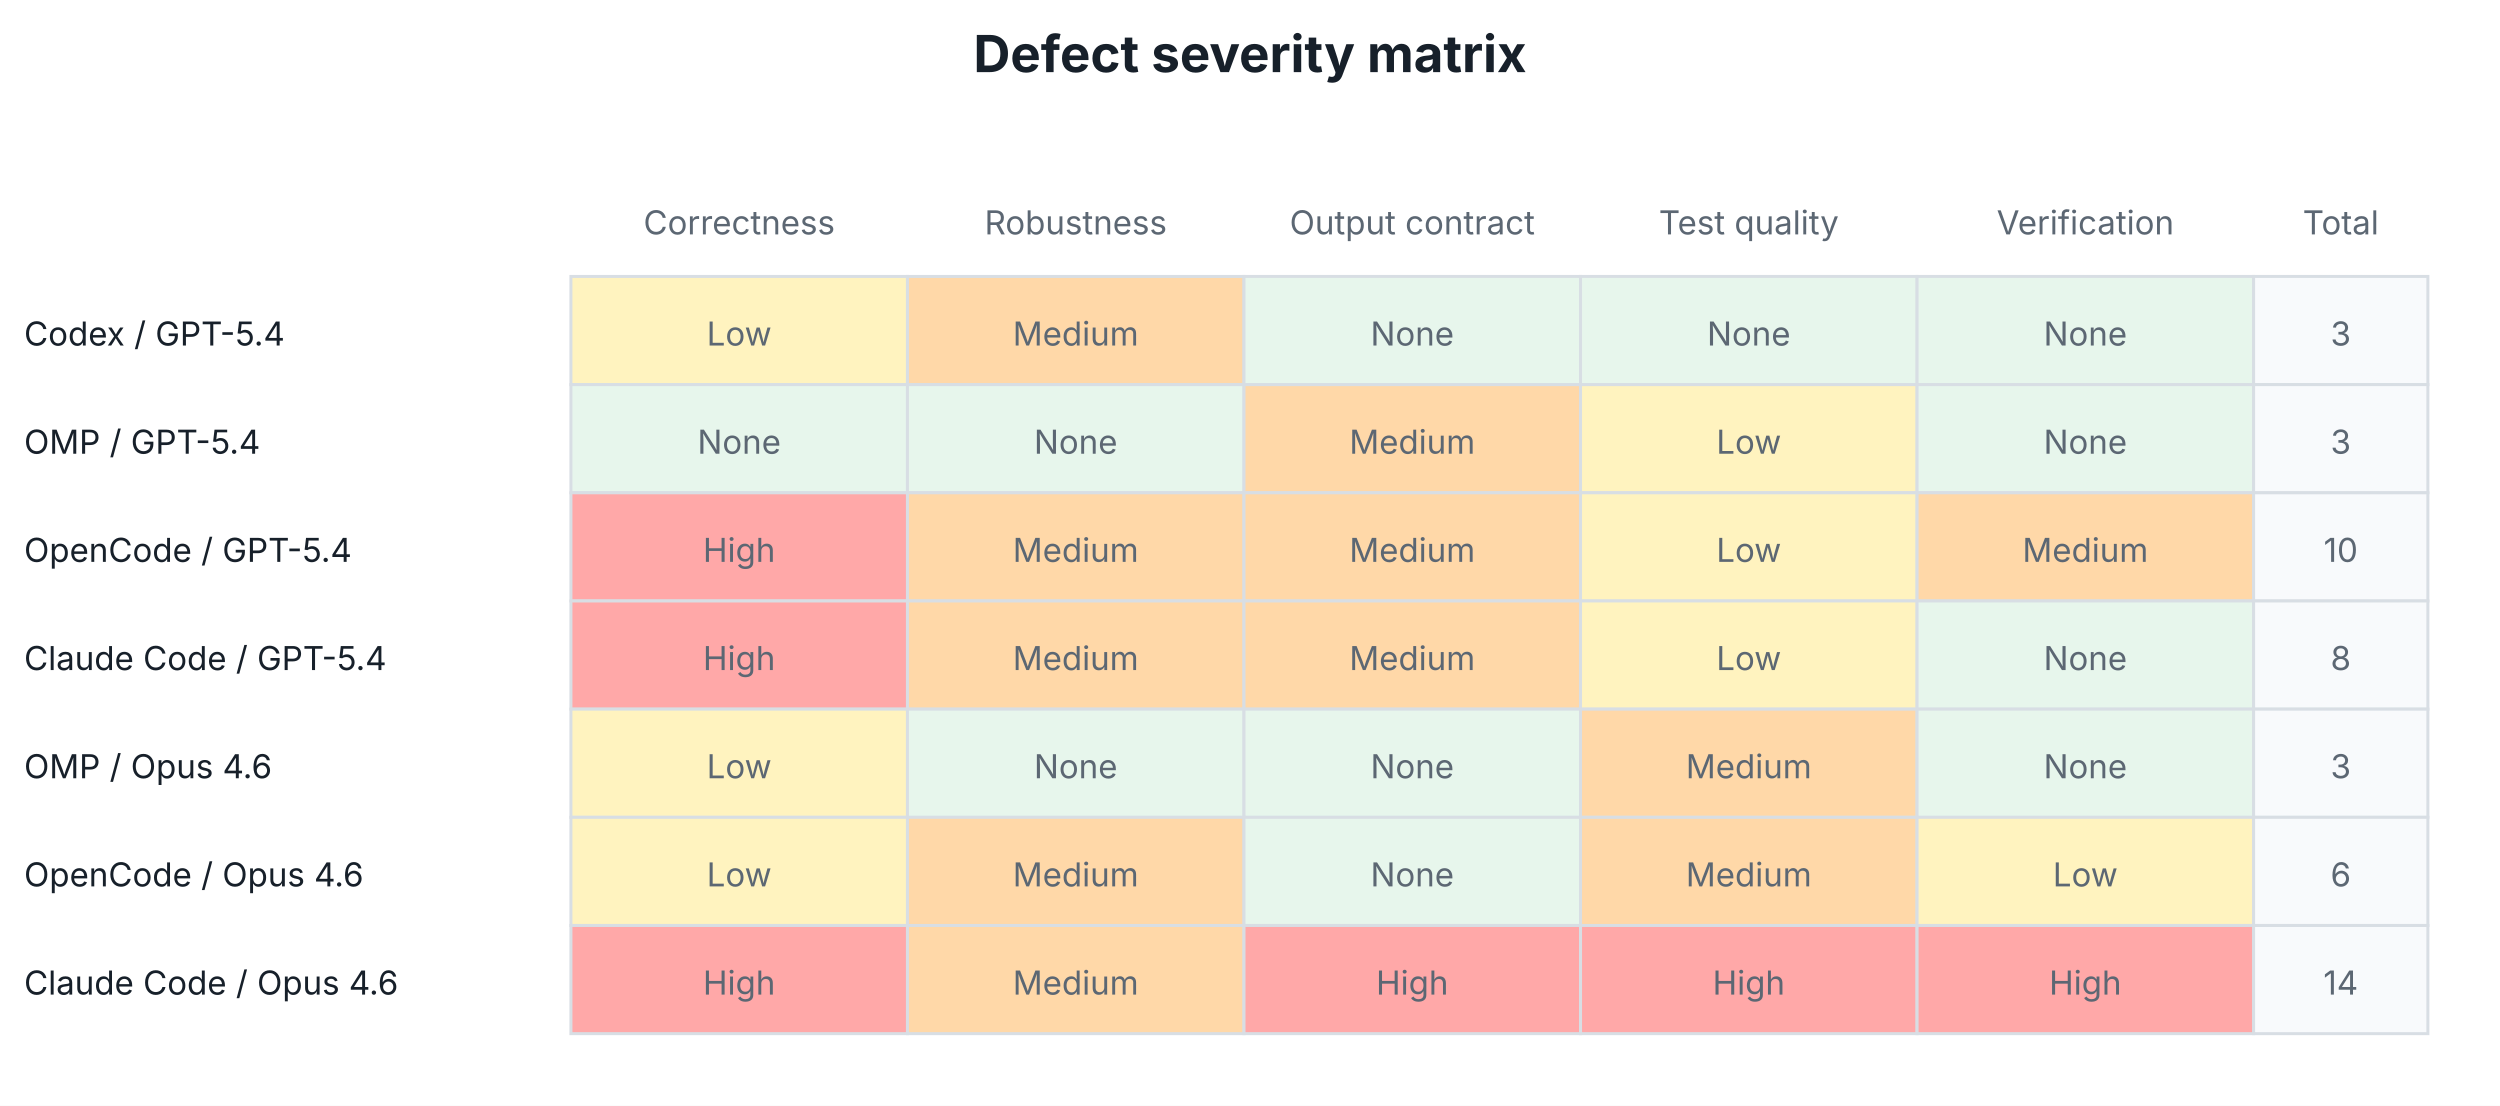
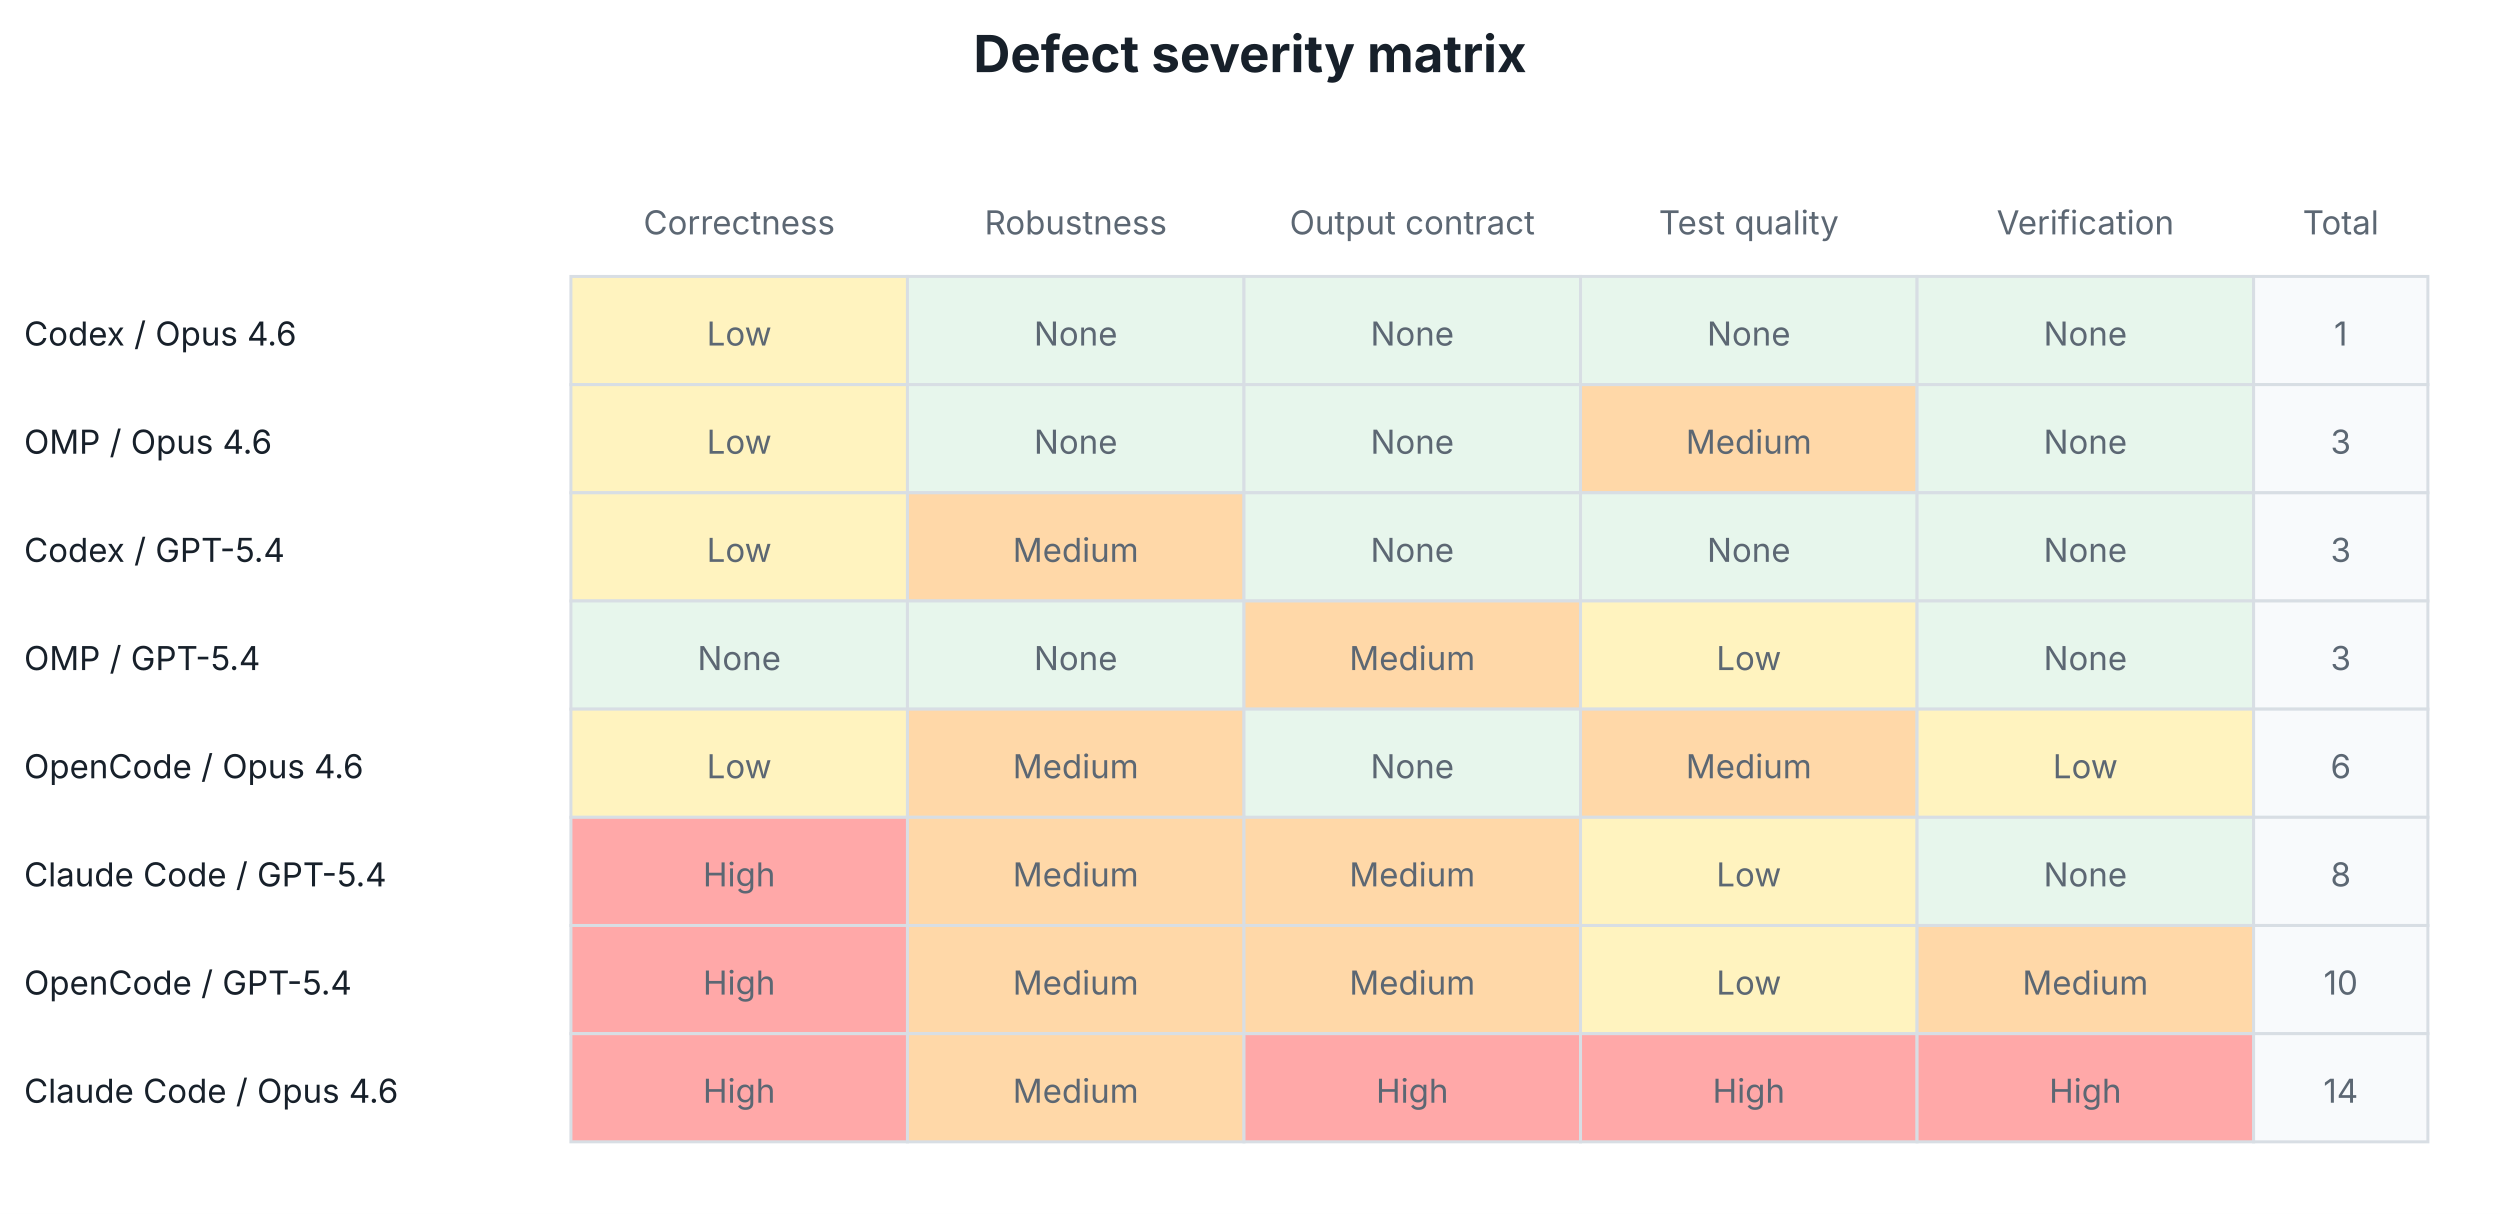
- <svg xmlns="http://www.w3.org/2000/svg" viewBox="0 0 832 368" role="img" aria-label="Defect severity matrix">
+ <svg xmlns="http://www.w3.org/2000/svg" viewBox="0 0 832 404" role="img" aria-label="Defect severity matrix">
  <style>
.axis { stroke: #64748b; stroke-width: 1; }
.gridline { stroke: #e2e8f0; stroke-width: 1; }
.svg-title { text-anchor: middle; font: 700 17px -apple-system, BlinkMacSystemFont, 'Segoe UI', sans-serif; fill: #17202a; }
.axis-label { text-anchor: middle; font: 12px -apple-system, BlinkMacSystemFont, 'Segoe UI', sans-serif; fill: #5c6773; }
.small-label { font: 11px -apple-system, BlinkMacSystemFont, 'Segoe UI', sans-serif; fill: #17202a; }
.tick { text-anchor: middle; font: 11px -apple-system, BlinkMacSystemFont, 'Segoe UI', sans-serif; fill: #5c6773; }
.right { text-anchor: end; }
.legend { font: 12px -apple-system, BlinkMacSystemFont, 'Segoe UI', sans-serif; fill: #5c6773; }
</style>
  <rect width="100%" height="100%" fill="#ffffff" />
  <text x="416" y="24" class="svg-title">Defect severity matrix</text>
  <text x="246" y="78" class="tick">Correctness</text>
  <text x="358" y="78" class="tick">Robustness</text>
  <text x="470" y="78" class="tick">Output contract</text>
  <text x="582" y="78" class="tick">Test quality</text>
  <text x="694" y="78" class="tick">Verification</text>
  <text x="779" y="78" class="tick">Total</text>
-   <text x="8" y="115" class="small-label">Codex / GPT-5.4</text>
+   <text x="8" y="115" class="small-label">Codex / Opus 4.6</text>
  <rect x="190" y="92" width="112" height="36" fill="#fff3bf" stroke="#d8dee4" />
  <text x="246" y="115" class="tick">Low</text>
-   <rect x="302" y="92" width="112" height="36" fill="#ffd8a8" stroke="#d8dee4" />
-   <text x="358" y="115" class="tick">Medium</text>
+   <rect x="302" y="92" width="112" height="36" fill="#e7f6ec" stroke="#d8dee4" />
+   <text x="358" y="115" class="tick">None</text>
  <rect x="414" y="92" width="112" height="36" fill="#e7f6ec" stroke="#d8dee4" />
  <text x="470" y="115" class="tick">None</text>
  <rect x="526" y="92" width="112" height="36" fill="#e7f6ec" stroke="#d8dee4" />
  <text x="582" y="115" class="tick">None</text>
  <rect x="638" y="92" width="112" height="36" fill="#e7f6ec" stroke="#d8dee4" />
  <text x="694" y="115" class="tick">None</text>
  <rect x="750" y="92" width="58" height="36" fill="#f8fafc" stroke="#d8dee4" />
-   <text x="779" y="115" class="tick">3</text>
-   <text x="8" y="151" class="small-label">OMP / GPT-5.4</text>
-   <rect x="190" y="128" width="112" height="36" fill="#e7f6ec" stroke="#d8dee4" />
-   <text x="246" y="151" class="tick">None</text>
+   <text x="779" y="115" class="tick">1</text>
+   <text x="8" y="151" class="small-label">OMP / Opus 4.6</text>
+   <rect x="190" y="128" width="112" height="36" fill="#fff3bf" stroke="#d8dee4" />
+   <text x="246" y="151" class="tick">Low</text>
  <rect x="302" y="128" width="112" height="36" fill="#e7f6ec" stroke="#d8dee4" />
  <text x="358" y="151" class="tick">None</text>
-   <rect x="414" y="128" width="112" height="36" fill="#ffd8a8" stroke="#d8dee4" />
-   <text x="470" y="151" class="tick">Medium</text>
-   <rect x="526" y="128" width="112" height="36" fill="#fff3bf" stroke="#d8dee4" />
-   <text x="582" y="151" class="tick">Low</text>
+   <rect x="414" y="128" width="112" height="36" fill="#e7f6ec" stroke="#d8dee4" />
+   <text x="470" y="151" class="tick">None</text>
+   <rect x="526" y="128" width="112" height="36" fill="#ffd8a8" stroke="#d8dee4" />
+   <text x="582" y="151" class="tick">Medium</text>
  <rect x="638" y="128" width="112" height="36" fill="#e7f6ec" stroke="#d8dee4" />
  <text x="694" y="151" class="tick">None</text>
  <rect x="750" y="128" width="58" height="36" fill="#f8fafc" stroke="#d8dee4" />
  <text x="779" y="151" class="tick">3</text>
-   <text x="8" y="187" class="small-label">OpenCode / GPT-5.4</text>
-   <rect x="190" y="164" width="112" height="36" fill="#ffa8a8" stroke="#d8dee4" />
-   <text x="246" y="187" class="tick">High</text>
+   <text x="8" y="187" class="small-label">Codex / GPT-5.4</text>
+   <rect x="190" y="164" width="112" height="36" fill="#fff3bf" stroke="#d8dee4" />
+   <text x="246" y="187" class="tick">Low</text>
  <rect x="302" y="164" width="112" height="36" fill="#ffd8a8" stroke="#d8dee4" />
  <text x="358" y="187" class="tick">Medium</text>
-   <rect x="414" y="164" width="112" height="36" fill="#ffd8a8" stroke="#d8dee4" />
-   <text x="470" y="187" class="tick">Medium</text>
-   <rect x="526" y="164" width="112" height="36" fill="#fff3bf" stroke="#d8dee4" />
-   <text x="582" y="187" class="tick">Low</text>
-   <rect x="638" y="164" width="112" height="36" fill="#ffd8a8" stroke="#d8dee4" />
-   <text x="694" y="187" class="tick">Medium</text>
+   <rect x="414" y="164" width="112" height="36" fill="#e7f6ec" stroke="#d8dee4" />
+   <text x="470" y="187" class="tick">None</text>
+   <rect x="526" y="164" width="112" height="36" fill="#e7f6ec" stroke="#d8dee4" />
+   <text x="582" y="187" class="tick">None</text>
+   <rect x="638" y="164" width="112" height="36" fill="#e7f6ec" stroke="#d8dee4" />
+   <text x="694" y="187" class="tick">None</text>
  <rect x="750" y="164" width="58" height="36" fill="#f8fafc" stroke="#d8dee4" />
-   <text x="779" y="187" class="tick">10</text>
-   <text x="8" y="223" class="small-label">Claude Code / GPT-5.4</text>
-   <rect x="190" y="200" width="112" height="36" fill="#ffa8a8" stroke="#d8dee4" />
-   <text x="246" y="223" class="tick">High</text>
-   <rect x="302" y="200" width="112" height="36" fill="#ffd8a8" stroke="#d8dee4" />
-   <text x="358" y="223" class="tick">Medium</text>
+   <text x="779" y="187" class="tick">3</text>
+   <text x="8" y="223" class="small-label">OMP / GPT-5.4</text>
+   <rect x="190" y="200" width="112" height="36" fill="#e7f6ec" stroke="#d8dee4" />
+   <text x="246" y="223" class="tick">None</text>
+   <rect x="302" y="200" width="112" height="36" fill="#e7f6ec" stroke="#d8dee4" />
+   <text x="358" y="223" class="tick">None</text>
  <rect x="414" y="200" width="112" height="36" fill="#ffd8a8" stroke="#d8dee4" />
  <text x="470" y="223" class="tick">Medium</text>
  <rect x="526" y="200" width="112" height="36" fill="#fff3bf" stroke="#d8dee4" />
  <text x="582" y="223" class="tick">Low</text>
  <rect x="638" y="200" width="112" height="36" fill="#e7f6ec" stroke="#d8dee4" />
  <text x="694" y="223" class="tick">None</text>
  <rect x="750" y="200" width="58" height="36" fill="#f8fafc" stroke="#d8dee4" />
-   <text x="779" y="223" class="tick">8</text>
-   <text x="8" y="259" class="small-label">OMP / Opus 4.6</text>
+   <text x="779" y="223" class="tick">3</text>
+   <text x="8" y="259" class="small-label">OpenCode / Opus 4.6</text>
  <rect x="190" y="236" width="112" height="36" fill="#fff3bf" stroke="#d8dee4" />
  <text x="246" y="259" class="tick">Low</text>
-   <rect x="302" y="236" width="112" height="36" fill="#e7f6ec" stroke="#d8dee4" />
-   <text x="358" y="259" class="tick">None</text>
+   <rect x="302" y="236" width="112" height="36" fill="#ffd8a8" stroke="#d8dee4" />
+   <text x="358" y="259" class="tick">Medium</text>
  <rect x="414" y="236" width="112" height="36" fill="#e7f6ec" stroke="#d8dee4" />
  <text x="470" y="259" class="tick">None</text>
  <rect x="526" y="236" width="112" height="36" fill="#ffd8a8" stroke="#d8dee4" />
  <text x="582" y="259" class="tick">Medium</text>
-   <rect x="638" y="236" width="112" height="36" fill="#e7f6ec" stroke="#d8dee4" />
-   <text x="694" y="259" class="tick">None</text>
+   <rect x="638" y="236" width="112" height="36" fill="#fff3bf" stroke="#d8dee4" />
+   <text x="694" y="259" class="tick">Low</text>
  <rect x="750" y="236" width="58" height="36" fill="#f8fafc" stroke="#d8dee4" />
-   <text x="779" y="259" class="tick">3</text>
-   <text x="8" y="295" class="small-label">OpenCode / Opus 4.6</text>
-   <rect x="190" y="272" width="112" height="36" fill="#fff3bf" stroke="#d8dee4" />
-   <text x="246" y="295" class="tick">Low</text>
+   <text x="779" y="259" class="tick">6</text>
+   <text x="8" y="295" class="small-label">Claude Code / GPT-5.4</text>
+   <rect x="190" y="272" width="112" height="36" fill="#ffa8a8" stroke="#d8dee4" />
+   <text x="246" y="295" class="tick">High</text>
  <rect x="302" y="272" width="112" height="36" fill="#ffd8a8" stroke="#d8dee4" />
  <text x="358" y="295" class="tick">Medium</text>
-   <rect x="414" y="272" width="112" height="36" fill="#e7f6ec" stroke="#d8dee4" />
-   <text x="470" y="295" class="tick">None</text>
-   <rect x="526" y="272" width="112" height="36" fill="#ffd8a8" stroke="#d8dee4" />
-   <text x="582" y="295" class="tick">Medium</text>
-   <rect x="638" y="272" width="112" height="36" fill="#fff3bf" stroke="#d8dee4" />
-   <text x="694" y="295" class="tick">Low</text>
+   <rect x="414" y="272" width="112" height="36" fill="#ffd8a8" stroke="#d8dee4" />
+   <text x="470" y="295" class="tick">Medium</text>
+   <rect x="526" y="272" width="112" height="36" fill="#fff3bf" stroke="#d8dee4" />
+   <text x="582" y="295" class="tick">Low</text>
+   <rect x="638" y="272" width="112" height="36" fill="#e7f6ec" stroke="#d8dee4" />
+   <text x="694" y="295" class="tick">None</text>
  <rect x="750" y="272" width="58" height="36" fill="#f8fafc" stroke="#d8dee4" />
-   <text x="779" y="295" class="tick">6</text>
-   <text x="8" y="331" class="small-label">Claude Code / Opus 4.6</text>
+   <text x="779" y="295" class="tick">8</text>
+   <text x="8" y="331" class="small-label">OpenCode / GPT-5.4</text>
  <rect x="190" y="308" width="112" height="36" fill="#ffa8a8" stroke="#d8dee4" />
  <text x="246" y="331" class="tick">High</text>
  <rect x="302" y="308" width="112" height="36" fill="#ffd8a8" stroke="#d8dee4" />
  <text x="358" y="331" class="tick">Medium</text>
-   <rect x="414" y="308" width="112" height="36" fill="#ffa8a8" stroke="#d8dee4" />
-   <text x="470" y="331" class="tick">High</text>
-   <rect x="526" y="308" width="112" height="36" fill="#ffa8a8" stroke="#d8dee4" />
-   <text x="582" y="331" class="tick">High</text>
-   <rect x="638" y="308" width="112" height="36" fill="#ffa8a8" stroke="#d8dee4" />
-   <text x="694" y="331" class="tick">High</text>
+   <rect x="414" y="308" width="112" height="36" fill="#ffd8a8" stroke="#d8dee4" />
+   <text x="470" y="331" class="tick">Medium</text>
+   <rect x="526" y="308" width="112" height="36" fill="#fff3bf" stroke="#d8dee4" />
+   <text x="582" y="331" class="tick">Low</text>
+   <rect x="638" y="308" width="112" height="36" fill="#ffd8a8" stroke="#d8dee4" />
+   <text x="694" y="331" class="tick">Medium</text>
  <rect x="750" y="308" width="58" height="36" fill="#f8fafc" stroke="#d8dee4" />
-   <text x="779" y="331" class="tick">14</text>
+   <text x="779" y="331" class="tick">10</text>
+   <text x="8" y="367" class="small-label">Claude Code / Opus 4.6</text>
+   <rect x="190" y="344" width="112" height="36" fill="#ffa8a8" stroke="#d8dee4" />
+   <text x="246" y="367" class="tick">High</text>
+   <rect x="302" y="344" width="112" height="36" fill="#ffd8a8" stroke="#d8dee4" />
+   <text x="358" y="367" class="tick">Medium</text>
+   <rect x="414" y="344" width="112" height="36" fill="#ffa8a8" stroke="#d8dee4" />
+   <text x="470" y="367" class="tick">High</text>
+   <rect x="526" y="344" width="112" height="36" fill="#ffa8a8" stroke="#d8dee4" />
+   <text x="582" y="367" class="tick">High</text>
+   <rect x="638" y="344" width="112" height="36" fill="#ffa8a8" stroke="#d8dee4" />
+   <text x="694" y="367" class="tick">High</text>
+   <rect x="750" y="344" width="58" height="36" fill="#f8fafc" stroke="#d8dee4" />
+   <text x="779" y="367" class="tick">14</text>
</svg>
